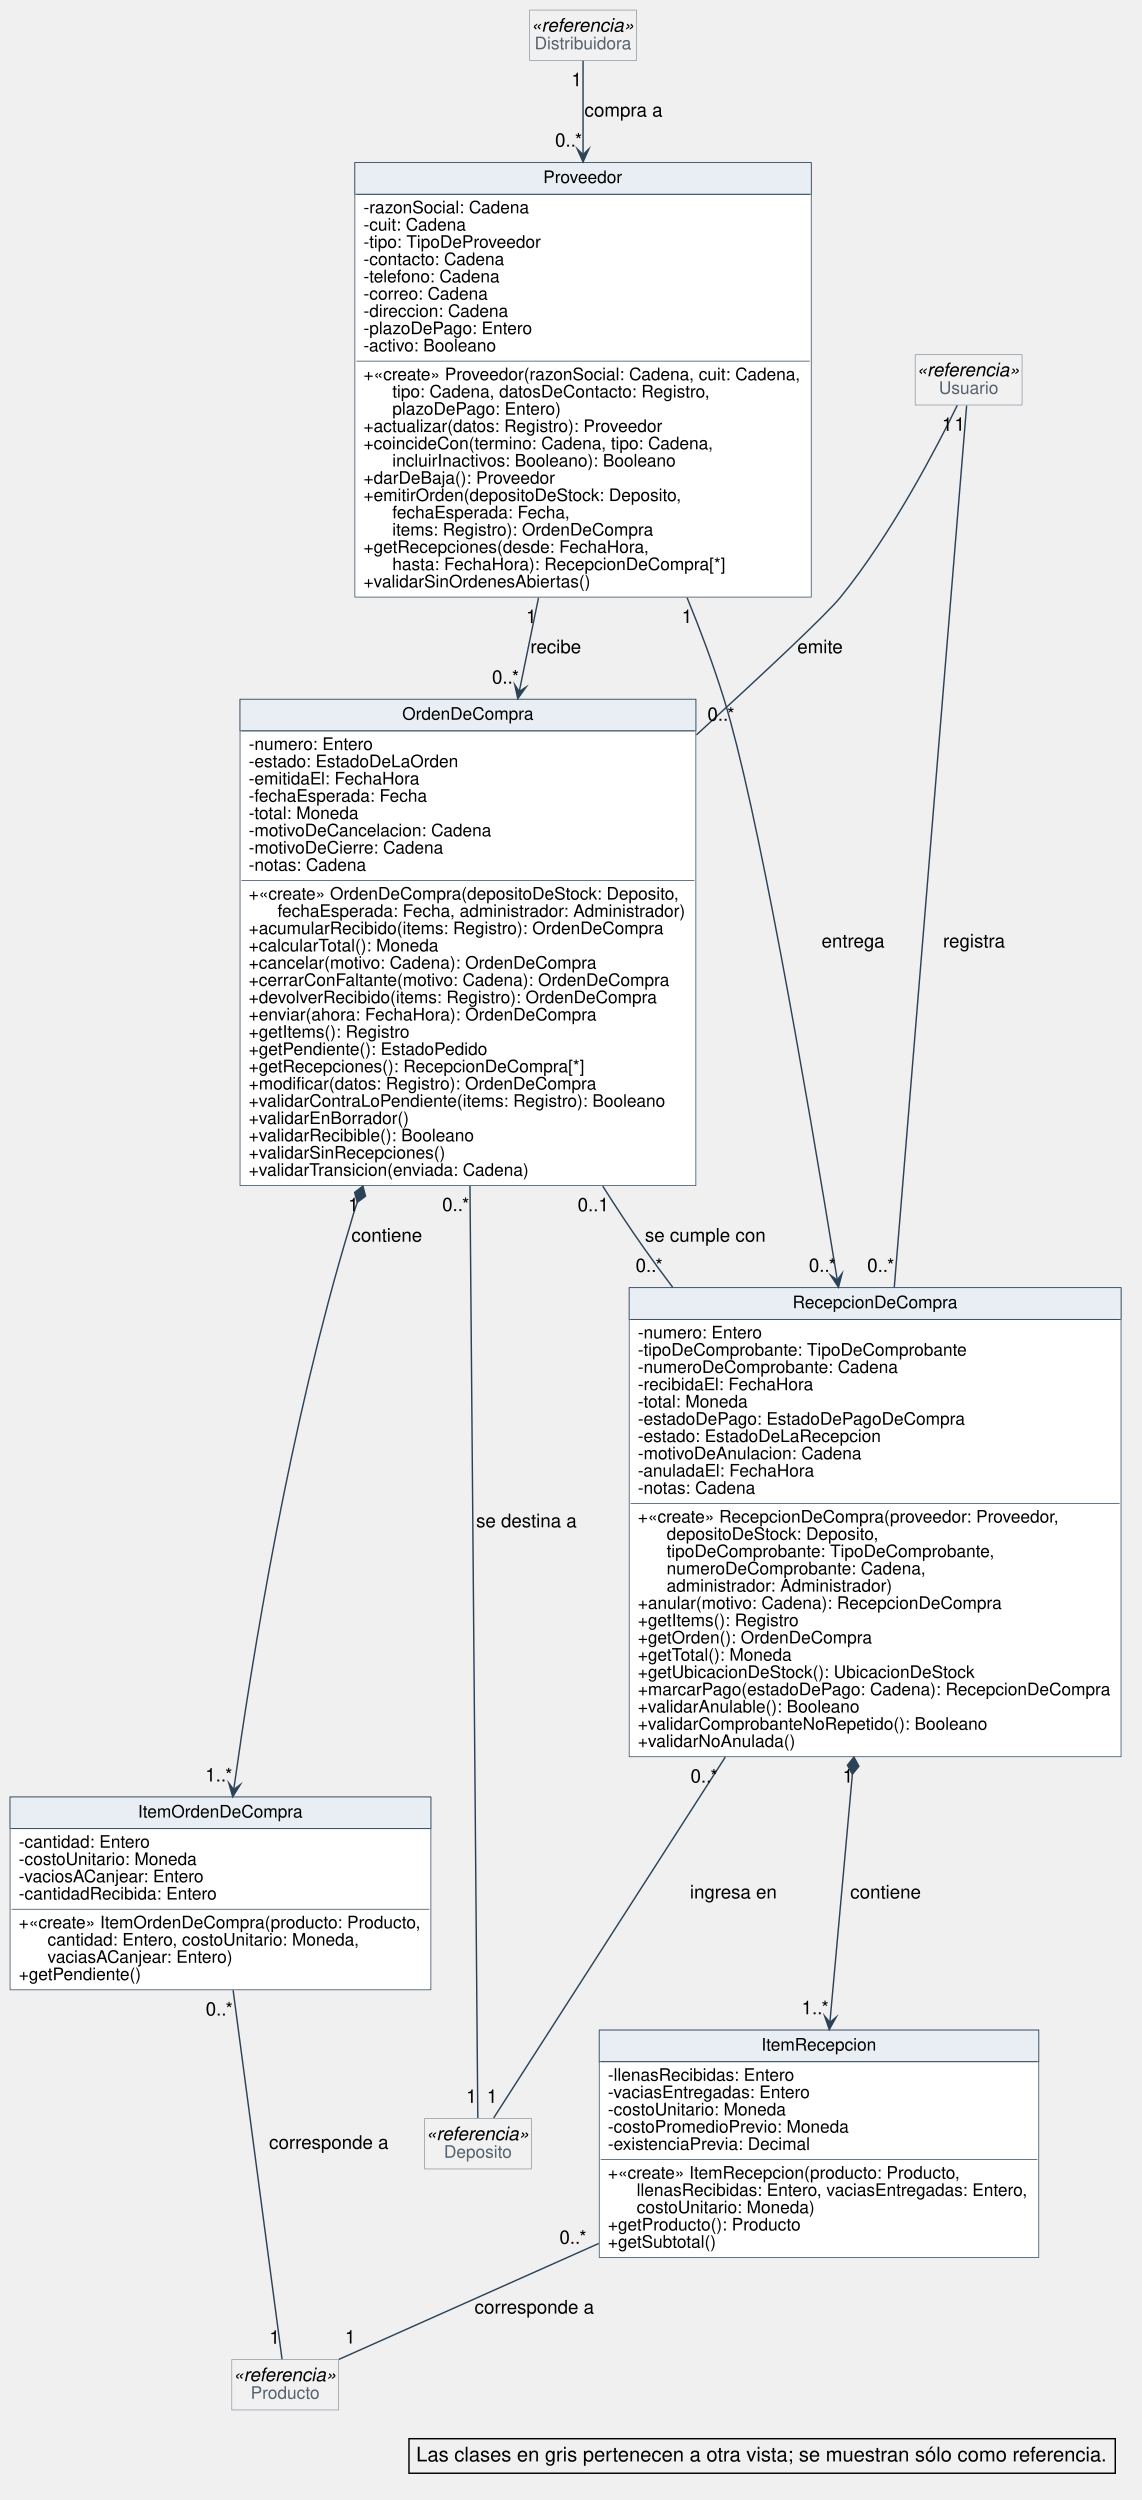
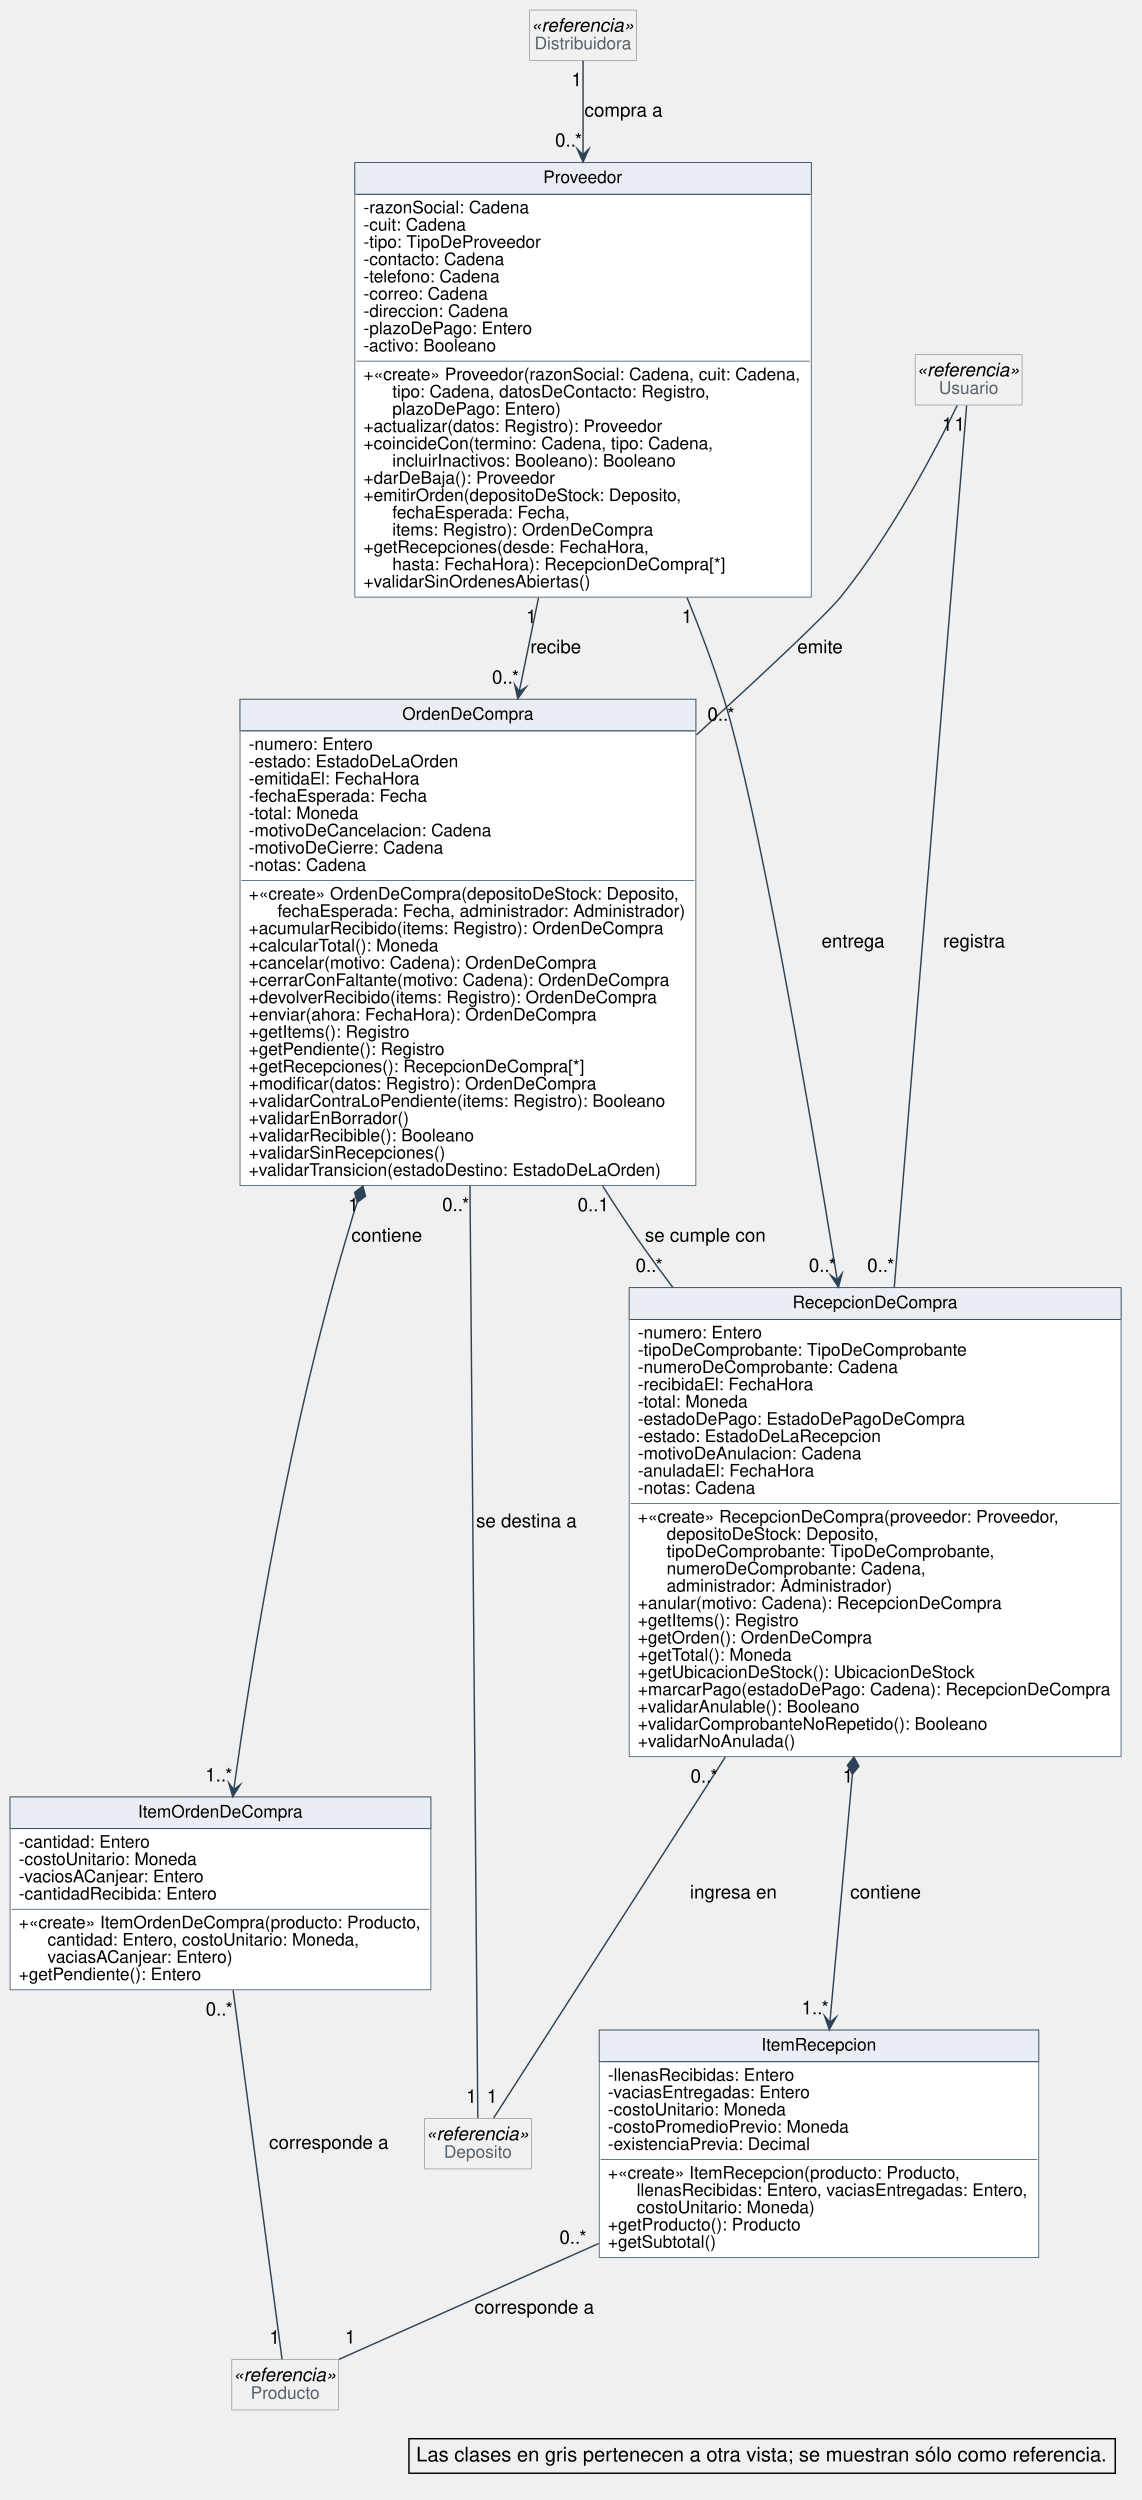
<svg xmlns="http://www.w3.org/2000/svg" version="1.1" data-diagram-type="CLASS" style="width:1240px;height:2715px;background:#FFFFFF;" width="1240.625px" height="2715.625px" viewBox="0 0 1240 2715" zoomAndPan="magnify" preserveAspectRatio="none" contentStyleType="text/css">
  <defs />
  <g font-family="sans-serif" lengthAdjust="spacing">
    <g class="entity" data-qualified-name="Proveedor" id="ent0001" data-source-line="59">
      <rect x="385.391" y="176.563" width="495.602" height="471.875" fill="#FFF" style="stroke:#2C4257;stroke-width:0.781;" />
      <rect x="385.391" y="176.563" width="495.602" height="34.375" fill="#E8EEF3" style="stroke:#2C4257;stroke-width:0.781;" />
      <text x="589.938" y="198.813" fill="#000" font-size="18.75" textLength="86.508" font-family="Helvetica">Proveedor</text>
      <line x1="386.953" y1="210.938" x2="879.431" y2="210.938" style="stroke:#2C4257;stroke-width:0.781;" />
      <text x="394.766" y="231.625" fill="#000" font-size="18.75" textLength="180.313" font-family="Helvetica">-razonSocial: Cadena</text>
      <text x="394.766" y="250.375" fill="#000" font-size="18.75" textLength="111.52" font-family="Helvetica">-cuit: Cadena</text>
      <text x="394.766" y="269.125" fill="#000" font-size="18.75" textLength="193.845" font-family="Helvetica">-tipo: TipoDeProveedor</text>
      <text x="394.766" y="287.875" fill="#000" font-size="18.75" textLength="153.223" font-family="Helvetica">-contacto: Cadena</text>
      <text x="394.766" y="306.625" fill="#000" font-size="18.75" textLength="149.066" font-family="Helvetica">-telefono: Cadena</text>
      <text x="394.766" y="325.375" fill="#000" font-size="18.75" textLength="135.489" font-family="Helvetica">-correo: Cadena</text>
      <text x="394.766" y="344.125" fill="#000" font-size="18.75" textLength="157.379" font-family="Helvetica">-direccion: Cadena</text>
      <text x="394.766" y="362.875" fill="#000" font-size="18.75" textLength="184.488" font-family="Helvetica">-plazoDePago: Entero</text>
      <text x="394.766" y="381.625" fill="#000" font-size="18.75" textLength="144.882" font-family="Helvetica">-activo: Booleano</text>
      <line x1="386.953" y1="392.188" x2="879.431" y2="392.188" style="stroke:#2C4257;stroke-width:0.781;" />
      <text x="394.766" y="412.875" fill="#000" font-size="18.75" textLength="476.852" font-family="Helvetica">+«create» Proveedor(razonSocial: Cadena, cuit: Cadena,</text>
      <text x="426.022" y="431.625" fill="#000" font-size="18.75" textLength="347.076" font-family="Helvetica">tipo: Cadena, datosDeContacto: Registro,</text>
      <text x="426.022" y="450.375" fill="#000" font-size="18.75" textLength="184.488" font-family="Helvetica">plazoDePago: Entero)</text>
      <text x="394.766" y="469.125" fill="#000" font-size="18.75" textLength="326.715" font-family="Helvetica">+actualizar(datos: Registro): Proveedor</text>
      <text x="394.766" y="487.875" fill="#000" font-size="18.75" textLength="380.96" font-family="Helvetica">+coincideCon(termino: Cadena, tipo: Cadena,</text>
      <text x="426.022" y="506.625" fill="#000" font-size="18.75" textLength="308.524" font-family="Helvetica">incluirInactivos: Booleano): Booleano</text>
      <text x="394.766" y="525.375" fill="#000" font-size="18.75" textLength="208.96" font-family="Helvetica">+darDeBaja(): Proveedor</text>
      <text x="394.766" y="544.125" fill="#000" font-size="18.75" textLength="346.518" font-family="Helvetica">+emitirOrden(depositoDeStock: Deposito,</text>
      <text x="426.022" y="562.875" fill="#000" font-size="18.75" textLength="193.872" font-family="Helvetica">fechaEsperada: Fecha,</text>
      <text x="426.022" y="581.625" fill="#000" font-size="18.75" textLength="284.464" font-family="Helvetica">items: Registro): OrdenDeCompra</text>
      <text x="394.766" y="600.375" fill="#000" font-size="18.75" textLength="311.124" font-family="Helvetica">+getRecepciones(desde: FechaHora,</text>
      <text x="426.022" y="619.125" fill="#000" font-size="18.75" textLength="362.668" font-family="Helvetica">hasta: FechaHora): RecepcionDeCompra[*]</text>
      <text x="394.766" y="637.875" fill="#000" font-size="18.75" textLength="246.469" font-family="Helvetica">+validarSinOrdenesAbiertas()</text>
    </g>
    <g class="entity" data-qualified-name="OrdenDeCompra" id="ent0002" data-source-line="77">
      <rect x="260.688" y="759.375" width="495.007" height="528.125" fill="#FFF" style="stroke:#2C4257;stroke-width:0.781;" />
      <rect x="260.688" y="759.375" width="495.007" height="34.375" fill="#E8EEF3" style="stroke:#2C4257;stroke-width:0.781;" />
      <text x="436.807" y="781.625" fill="#000" font-size="18.75" textLength="142.767" font-family="Helvetica">OrdenDeCompra</text>
      <line x1="262.25" y1="793.75" x2="754.132" y2="793.75" style="stroke:#2C4257;stroke-width:0.781;" />
      <text x="270.063" y="814.438" fill="#000" font-size="18.75" textLength="135.48" font-family="Helvetica">-numero: Entero</text>
      <text x="270.063" y="833.188" fill="#000" font-size="18.75" textLength="228.268" font-family="Helvetica">-estado: EstadoDeLaOrden</text>
      <text x="270.063" y="851.938" fill="#000" font-size="18.75" textLength="186.53" font-family="Helvetica">-emitidaEl: FechaHora</text>
      <text x="270.063" y="870.688" fill="#000" font-size="18.75" textLength="194.907" font-family="Helvetica">-fechaEsperada: Fecha</text>
      <text x="270.063" y="889.438" fill="#000" font-size="18.75" textLength="119.861" font-family="Helvetica">-total: Moneda</text>
      <text x="270.063" y="908.188" fill="#000" font-size="18.75" textLength="264.725" font-family="Helvetica">-motivoDeCancelacion: Cadena</text>
      <text x="270.063" y="926.938" fill="#000" font-size="18.75" textLength="212.585" font-family="Helvetica">-motivoDeCierre: Cadena</text>
      <text x="270.063" y="945.688" fill="#000" font-size="18.75" textLength="128.21" font-family="Helvetica">-notas: Cadena</text>
      <line x1="262.25" y1="956.25" x2="754.132" y2="956.25" style="stroke:#2C4257;stroke-width:0.781;" />
      <text x="270.063" y="976.938" fill="#000" font-size="18.75" textLength="469.519" font-family="Helvetica">+«create» OrdenDeCompra(depositoDeStock: Deposito,</text>
      <text x="301.319" y="995.688" fill="#000" font-size="18.75" textLength="445.001" font-family="Helvetica">fechaEsperada: Fecha, administrador: Administrador)</text>
      <text x="270.063" y="1014.438" fill="#000" font-size="18.75" textLength="451.73" font-family="Helvetica">+acumularRecibido(items: Registro): OrdenDeCompra</text>
      <text x="270.063" y="1033.188" fill="#000" font-size="18.75" textLength="207.907" font-family="Helvetica">+calcularTotal(): Moneda</text>
      <text x="270.063" y="1051.938" fill="#000" font-size="18.75" textLength="378.818" font-family="Helvetica">+cancelar(motivo: Cadena): OrdenDeCompra</text>
      <text x="270.063" y="1070.688" fill="#000" font-size="18.75" textLength="459.055" font-family="Helvetica">+cerrarConFaltante(motivo: Cadena): OrdenDeCompra</text>
      <text x="270.063" y="1089.438" fill="#000" font-size="18.75" textLength="445.486" font-family="Helvetica">+devolverRecibido(items: Registro): OrdenDeCompra</text>
      <text x="270.063" y="1108.188" fill="#000" font-size="18.75" textLength="378.818" font-family="Helvetica">+enviar(ahora: FechaHora): OrdenDeCompra</text>
      <text x="270.063" y="1126.938" fill="#000" font-size="18.75" textLength="175.58" font-family="Helvetica">+getItems(): Registro</text>
-       <text x="270.063" y="1145.688" fill="#000" font-size="18.75" textLength="261.127" font-family="Helvetica">+getPendiente(): EstadoPedido</text>
+       <text x="270.063" y="1145.688" fill="#000" font-size="18.75" textLength="214.188" font-family="Helvetica">+getPendiente(): Registro</text>
      <text x="270.063" y="1164.438" fill="#000" font-size="18.75" textLength="365.286" font-family="Helvetica">+getRecepciones(): RecepcionDeCompra[*]</text>
      <text x="270.063" y="1183.188" fill="#000" font-size="18.75" textLength="378.79" font-family="Helvetica">+modificar(datos: Registro): OrdenDeCompra</text>
      <text x="270.063" y="1201.938" fill="#000" font-size="18.75" textLength="454.944" font-family="Helvetica">+validarContraLoPendiente(items: Registro): Booleano</text>
      <text x="270.063" y="1220.688" fill="#000" font-size="18.75" textLength="174.554" font-family="Helvetica">+validarEnBorrador()</text>
      <text x="270.063" y="1239.438" fill="#000" font-size="18.75" textLength="245.453" font-family="Helvetica">+validarRecibible(): Booleano</text>
      <text x="270.063" y="1258.188" fill="#000" font-size="18.75" textLength="214.169" font-family="Helvetica">+validarSinRecepciones()</text>
-       <text x="270.063" y="1276.938" fill="#000" font-size="18.75" textLength="306.94" font-family="Helvetica">+validarTransicion(enviada: Cadena)</text>
+       <text x="270.063" y="1276.938" fill="#000" font-size="18.75" textLength="450.76" font-family="Helvetica">+validarTransicion(estadoDestino: EstadoDeLaOrden)</text>
    </g>
    <g class="entity" data-qualified-name="ItemOrdenDeCompra" id="ent0003" data-source-line="103">
      <rect x="10.938" y="1951.563" width="456.995" height="209.375" fill="#FFF" style="stroke:#2C4257;stroke-width:0.781;" />
      <rect x="10.938" y="1951.563" width="456.995" height="34.375" fill="#E8EEF3" style="stroke:#2C4257;stroke-width:0.781;" />
      <text x="149.818" y="1973.813" fill="#000" font-size="18.75" textLength="179.233" font-family="Helvetica">ItemOrdenDeCompra</text>
      <line x1="12.5" y1="1985.938" x2="466.37" y2="1985.938" style="stroke:#2C4257;stroke-width:0.781;" />
      <text x="20.313" y="2006.625" fill="#000" font-size="18.75" textLength="142.795" font-family="Helvetica">-cantidad: Entero</text>
      <text x="20.313" y="2025.375" fill="#000" font-size="18.75" textLength="193.845" font-family="Helvetica">-costoUnitario: Moneda</text>
      <text x="20.313" y="2044.125" fill="#000" font-size="18.75" textLength="203.22" font-family="Helvetica">-vaciosACanjear: Entero</text>
      <text x="20.313" y="2062.875" fill="#000" font-size="18.75" textLength="215.753" font-family="Helvetica">-cantidadRecibida: Entero</text>
      <line x1="12.5" y1="2073.438" x2="466.37" y2="2073.438" style="stroke:#2C4257;stroke-width:0.781;" />
      <text x="20.313" y="2094.125" fill="#000" font-size="18.75" textLength="438.245" font-family="Helvetica">+«create» ItemOrdenDeCompra(producto: Producto,</text>
      <text x="51.569" y="2112.875" fill="#000" font-size="18.75" textLength="339.78" font-family="Helvetica">cantidad: Entero, costoUnitario: Moneda,</text>
      <text x="51.569" y="2131.625" fill="#000" font-size="18.75" textLength="203.22" font-family="Helvetica">vaciasACanjear: Entero)</text>
-       <text x="20.313" y="2150.375" fill="#000" font-size="18.75" textLength="133.951" font-family="Helvetica">+getPendiente()</text>
+       <text x="20.313" y="2150.375" fill="#000" font-size="18.75" textLength="199.612" font-family="Helvetica">+getPendiente(): Entero</text>
    </g>
    <g class="entity" data-qualified-name="RecepcionDeCompra" id="ent0004" data-source-line="111">
      <rect x="683.297" y="1398.438" width="534.137" height="509.375" fill="#FFF" style="stroke:#2C4257;stroke-width:0.781;" />
      <rect x="683.297" y="1398.438" width="534.137" height="34.375" fill="#E8EEF3" style="stroke:#2C4257;stroke-width:0.781;" />
      <text x="860.74" y="1420.688" fill="#000" font-size="18.75" textLength="179.251" font-family="Helvetica">RecepcionDeCompra</text>
      <line x1="684.859" y1="1432.813" x2="1215.871" y2="1432.813" style="stroke:#2C4257;stroke-width:0.781;" />
      <text x="692.672" y="1453.5" fill="#000" font-size="18.75" textLength="135.48" font-family="Helvetica">-numero: Entero</text>
      <text x="692.672" y="1472.25" fill="#000" font-size="18.75" textLength="358.521" font-family="Helvetica">-tipoDeComprobante: TipoDeComprobante</text>
      <text x="692.672" y="1491" fill="#000" font-size="18.75" textLength="283.493" font-family="Helvetica">-numeroDeComprobante: Cadena</text>
      <text x="692.672" y="1509.75" fill="#000" font-size="18.75" textLength="191.748" font-family="Helvetica">-recibidaEl: FechaHora</text>
      <text x="692.672" y="1528.5" fill="#000" font-size="18.75" textLength="119.861" font-family="Helvetica">-total: Moneda</text>
      <text x="692.672" y="1547.25" fill="#000" font-size="18.75" textLength="357.504" font-family="Helvetica">-estadoDePago: EstadoDePagoDeCompra</text>
      <text x="692.672" y="1566" fill="#000" font-size="18.75" textLength="264.752" font-family="Helvetica">-estado: EstadoDeLaRecepcion</text>
      <text x="692.672" y="1584.75" fill="#000" font-size="18.75" textLength="243.887" font-family="Helvetica">-motivoDeAnulacion: Cadena</text>
      <text x="692.672" y="1603.5" fill="#000" font-size="18.75" textLength="192.819" font-family="Helvetica">-anuladaEl: FechaHora</text>
      <text x="692.672" y="1622.25" fill="#000" font-size="18.75" textLength="128.21" font-family="Helvetica">-notas: Cadena</text>
      <line x1="684.859" y1="1632.813" x2="1215.871" y2="1632.813" style="stroke:#2C4257;stroke-width:0.781;" />
      <text x="692.672" y="1653.5" fill="#000" font-size="18.75" textLength="461.188" font-family="Helvetica">+«create» RecepcionDeCompra(proveedor: Proveedor,</text>
      <text x="723.928" y="1672.25" fill="#000" font-size="18.75" textLength="231.381" font-family="Helvetica">depositoDeStock: Deposito,</text>
      <text x="723.928" y="1691" fill="#000" font-size="18.75" textLength="357.486" font-family="Helvetica">tipoDeComprobante: TipoDeComprobante,</text>
      <text x="723.928" y="1709.75" fill="#000" font-size="18.75" textLength="282.458" font-family="Helvetica">numeroDeComprobante: Cadena,</text>
      <text x="723.928" y="1728.5" fill="#000" font-size="18.75" textLength="245.92" font-family="Helvetica">administrador: Administrador)</text>
      <text x="692.672" y="1747.25" fill="#000" font-size="18.75" textLength="396.552" font-family="Helvetica">+anular(motivo: Cadena): RecepcionDeCompra</text>
      <text x="692.672" y="1766" fill="#000" font-size="18.75" textLength="175.58" font-family="Helvetica">+getItems(): Registro</text>
      <text x="692.672" y="1784.75" fill="#000" font-size="18.75" textLength="254.8" font-family="Helvetica">+getOrden(): OrdenDeCompra</text>
      <text x="692.672" y="1803.5" fill="#000" font-size="18.75" textLength="169.363" font-family="Helvetica">+getTotal(): Moneda</text>
      <text x="692.672" y="1822.25" fill="#000" font-size="18.75" textLength="366.312" font-family="Helvetica">+getUbicacionDeStock(): UbicacionDeStock</text>
      <text x="692.672" y="1841" fill="#000" font-size="18.75" textLength="515.387" font-family="Helvetica">+marcarPago(estadoDePago: Cadena): RecepcionDeCompra</text>
      <text x="692.672" y="1859.75" fill="#000" font-size="18.75" textLength="241.306" font-family="Helvetica">+validarAnulable(): Booleano</text>
      <text x="692.672" y="1878.5" fill="#000" font-size="18.75" textLength="380.96" font-family="Helvetica">+validarComprobanteNoRepetido(): Booleano</text>
      <text x="692.672" y="1897.25" fill="#000" font-size="18.75" textLength="171.451" font-family="Helvetica">+validarNoAnulada()</text>
    </g>
    <g class="entity" data-qualified-name="ItemRecepcion" id="ent0005" data-source-line="133">
      <rect x="650.766" y="2204.688" width="477.328" height="246.875" fill="#FFF" style="stroke:#2C4257;stroke-width:0.781;" />
      <rect x="650.766" y="2204.688" width="477.328" height="34.375" fill="#E8EEF3" style="stroke:#2C4257;stroke-width:0.781;" />
      <text x="826.899" y="2226.938" fill="#000" font-size="18.75" textLength="125.061" font-family="Helvetica">ItemRecepcion</text>
      <line x1="652.328" y1="2239.063" x2="1126.532" y2="2239.063" style="stroke:#2C4257;stroke-width:0.781;" />
      <text x="660.141" y="2259.75" fill="#000" font-size="18.75" textLength="203.229" font-family="Helvetica">-llenasRecibidas: Entero</text>
      <text x="660.141" y="2278.5" fill="#000" font-size="18.75" textLength="220.953" font-family="Helvetica">-vaciasEntregadas: Entero</text>
      <text x="660.141" y="2297.25" fill="#000" font-size="18.75" textLength="193.845" font-family="Helvetica">-costoUnitario: Moneda</text>
      <text x="660.141" y="2316" fill="#000" font-size="18.75" textLength="262.628" font-family="Helvetica">-costoPromedioPrevio: Moneda</text>
      <text x="660.141" y="2334.75" fill="#000" font-size="18.75" textLength="220.908" font-family="Helvetica">-existenciaPrevia: Decimal</text>
      <line x1="652.328" y1="2345.313" x2="1126.532" y2="2345.313" style="stroke:#2C4257;stroke-width:0.781;" />
      <text x="660.141" y="2366" fill="#000" font-size="18.75" textLength="384.073" font-family="Helvetica">+«create» ItemRecepcion(producto: Producto,</text>
      <text x="691.397" y="2384.75" fill="#000" font-size="18.75" textLength="427.322" font-family="Helvetica">llenasRecibidas: Entero, vaciasEntregadas: Entero,</text>
      <text x="691.397" y="2403.5" fill="#000" font-size="18.75" textLength="193.845" font-family="Helvetica">costoUnitario: Moneda)</text>
      <text x="660.141" y="2422.25" fill="#000" font-size="18.75" textLength="210.013" font-family="Helvetica">+getProducto(): Producto</text>
      <text x="660.141" y="2441" fill="#000" font-size="18.75" textLength="118.304" font-family="Helvetica">+getSubtotal()</text>
    </g>
    <g class="entity" data-qualified-name="Deposito" id="ent0006" data-source-line="143">
      <rect x="461.094" y="2300.781" width="116.044" height="54.688" fill="#F1F1F1" style="stroke:#8A97A3;stroke-width:0.781;" />
      <text x="462.656" y="2324.235" fill="#000" font-size="20.313" textLength="112.919" font-style="italic" font-family="Helvetica">«referencia»</text>
      <text x="482.115" y="2343.344" fill="#55616C" font-size="18.75" textLength="74.002" font-family="Helvetica">Deposito</text>
    </g>
    <g class="entity" data-qualified-name="Producto" id="ent0007" data-source-line="144">
      <rect x="251.719" y="2562.5" width="116.044" height="54.688" fill="#F1F1F1" style="stroke:#8A97A3;stroke-width:0.781;" />
      <text x="253.281" y="2585.954" fill="#000" font-size="20.313" textLength="112.919" font-style="italic" font-family="Helvetica">«referencia»</text>
      <text x="272.218" y="2605.063" fill="#55616C" font-size="18.75" textLength="75.046" font-family="Helvetica">Producto</text>
    </g>
    <g class="entity" data-qualified-name="Usuario" id="ent0008" data-source-line="145">
      <rect x="993.906" y="385.156" width="116.044" height="54.688" fill="#F1F1F1" style="stroke:#8A97A3;stroke-width:0.781;" />
      <text x="995.469" y="408.61" fill="#000" font-size="20.313" textLength="112.919" font-style="italic" font-family="Helvetica">«referencia»</text>
      <text x="1019.624" y="427.719" fill="#55616C" font-size="18.75" textLength="64.609" font-family="Helvetica">Usuario</text>
    </g>
    <g class="entity" data-qualified-name="Distribuidora" id="ent0009" data-source-line="146">
      <rect x="575.156" y="10.938" width="116.044" height="54.688" fill="#F1F1F1" style="stroke:#8A97A3;stroke-width:0.781;" />
      <text x="576.719" y="34.391" fill="#000" font-size="20.313" textLength="112.919" font-style="italic" font-family="Helvetica">«referencia»</text>
      <text x="580.554" y="53.5" fill="#55616C" font-size="18.75" textLength="105.249" font-family="Helvetica">Distribuidora</text>
    </g>
    <g class="link" data-entity-1="ent0009" data-entity-2="ent0001" id="lnk10" data-source-line="148" data-link-type="dependency">
      <path d="M633.188,65.938 C633.188,90.938 633.188,123.531 633.188,168.047" style="stroke:#2C4257;stroke-width:1.563;" fill="none" id="Distribuidora-to-Proveedor" codeLine="148" />
      <polygon points="633.188,175.859,639.438,161.797,633.188,168.047,626.938,161.797,633.188,175.859" fill="#2C4257" style="stroke:#2C4257;stroke-width:1.563;stroke-linejoin:miter;stroke-miterlimit:10;" />
      <text x="634.75" y="126.579" fill="#000" font-size="20.313" textLength="84.672" font-family="Helvetica">compra a</text>
      <text x="620.567" y="93.631" fill="#000" font-size="20.313" font-family="Helvetica">1</text>
      <text x="602.8" y="159.234" fill="#000" font-size="20.313" textLength="30.489" font-family="Helvetica">0..*</text>
    </g>
    <g class="link" data-entity-1="ent0001" data-entity-2="ent0002" id="lnk11" data-source-line="149" data-link-type="dependency">
      <path d="M584.859,649.063 C577.469,684.969 571.386,714.582 563.886,751.051" style="stroke:#2C4257;stroke-width:1.563;" fill="none" id="Proveedor-to-OrdenDeCompra" codeLine="149" />
      <polygon points="562.313,758.703,571.267,746.188,563.886,751.051,559.023,743.67,562.313,758.703" fill="#2C4257" style="stroke:#2C4257;stroke-width:1.563;stroke-linejoin:miter;stroke-miterlimit:10;" />
      <text x="576" y="709.391" fill="#000" font-size="20.313" textLength="55.324" font-family="Helvetica">recibe</text>
      <text x="571.325" y="676.654" fill="#000" font-size="20.313" font-family="Helvetica">1</text>
      <text x="534.299" y="742.435" fill="#000" font-size="20.313" textLength="30.489" font-family="Helvetica">0..*</text>
    </g>
    <g class="link" data-entity-1="ent0002" data-entity-2="ent0006" id="lnk12" data-source-line="150" data-link-type="association">
      <path d="M510.391,1288 C513.203,1622.953 517.844,2173.641 518.906,2300.109" style="stroke:#2C4257;stroke-width:1.563;" fill="none" id="OrdenDeCompra-Deposito" codeLine="150" />
      <text x="517.016" y="1658.61" fill="#000" font-size="20.313" textLength="109.537" font-family="Helvetica">se destina a</text>
      <text x="480.187" y="1315.231" fill="#000" font-size="20.313" textLength="30.489" font-family="Helvetica">0..*</text>
      <text x="506.285" y="2283.748" fill="#000" font-size="20.313" font-family="Helvetica">1</text>
    </g>
    <g class="link" data-entity-1="ent0002" data-entity-2="ent0003" id="lnk13" data-source-line="151" data-link-type="composition">
      <path d="M387.979,1305.823 C382.947,1320.323 384.359,1317.047 380.063,1331.25 C314.594,1547.375 273.627,1801.637 253.83,1943.512" style="stroke:#2C4257;stroke-width:1.563;" fill="none" id="OrdenDeCompra-ItemOrdenDeCompra" codeLine="151" />
      <polygon points="394.125,1288.109,385.147,1294.918,387.979,1305.823,396.956,1299.015,394.125,1288.109" fill="#2C4257" style="stroke:#2C4257;stroke-width:1.563;stroke-linejoin:miter;stroke-miterlimit:10;" />
      <polygon points="252.75,1951.25,260.883,1938.186,253.83,1943.512,248.503,1936.459,252.75,1951.25" fill="#2C4257" style="stroke:#2C4257;stroke-width:1.563;stroke-linejoin:miter;stroke-miterlimit:10;" />
      <text x="381.625" y="1348.454" fill="#000" font-size="20.313" textLength="76.797" font-family="Helvetica">contiene</text>
      <text x="378.152" y="1315.345" fill="#000" font-size="20.313" font-family="Helvetica">1</text>
      <text x="222.946" y="1934.703" fill="#000" font-size="20.313" textLength="30.489" font-family="Helvetica">1..*</text>
    </g>
    <g class="link" data-entity-1="ent0003" data-entity-2="ent0007" id="lnk14" data-source-line="152" data-link-type="association">
      <path d="M253.156,2161.344 C269.781,2286.781 296.75,2490.234 306.281,2562.109" style="stroke:#2C4257;stroke-width:1.563;" fill="none" id="ItemOrdenDeCompra-Producto" codeLine="152" />
      <text x="292.188" y="2333.61" fill="#000" font-size="20.313" textLength="129.859" font-family="Helvetica">corresponde a</text>
      <text x="223.394" y="2188.87" fill="#000" font-size="20.313" textLength="30.489" font-family="Helvetica">0..*</text>
      <text x="292.555" y="2545.36" fill="#000" font-size="20.313" font-family="Helvetica">1</text>
    </g>
    <g class="link" data-entity-1="ent0008" data-entity-2="ent0002" id="lnk15" data-source-line="153" data-link-type="association">
      <path d="M1039.563,440.25 C1017.609,485.312 968.844,579.297 912.875,648.438 C897.641,667.25 831.156,729.594 756.344,798.094" style="stroke:#2C4257;stroke-width:1.563;" fill="none" id="Usuario-OrdenDeCompra" codeLine="153" />
      <text x="865.844" y="709.391" fill="#000" font-size="20.313" textLength="49.67" font-family="Helvetica">emite</text>
      <text x="1022.998" y="467.974" fill="#000" font-size="20.313" font-family="Helvetica">1</text>
      <text x="768.279" y="782.751" fill="#000" font-size="20.313" textLength="30.489" font-family="Helvetica">0..*</text>
    </g>
    <g class="link" data-entity-1="ent0001" data-entity-2="ent0004" id="lnk16" data-source-line="154" data-link-type="dependency">
      <path d="M746.141,649.016 C761.078,685.438 775.078,723.031 786.313,759.375 C822.281,875.797 873.449,1169.773 909.308,1390.195" style="stroke:#2C4257;stroke-width:1.563;" fill="none" id="Proveedor-to-RecepcionDeCompra" codeLine="154" />
      <polygon points="910.563,1397.906,914.473,1383.023,909.308,1390.195,902.136,1385.03,910.563,1397.906" fill="#2C4257" style="stroke:#2C4257;stroke-width:1.563;stroke-linejoin:miter;stroke-miterlimit:10;" />
      <text x="892.219" y="1028.922" fill="#000" font-size="20.313" textLength="68.892" font-family="Helvetica">entrega</text>
      <text x="740.418" y="676.605" fill="#000" font-size="20.313" font-family="Helvetica">1</text>
      <text x="878.417" y="1381.21" fill="#000" font-size="20.313" textLength="30.489" font-family="Helvetica">0..*</text>
    </g>
    <g class="link" data-entity-1="ent0002" data-entity-2="ent0004" id="lnk17" data-source-line="155" data-link-type="association">
      <path d="M654.609,1288.188 C669.031,1311.016 683.859,1333.469 698.813,1354.688 C708.922,1369.047 719.578,1383.547 730.563,1398.031" style="stroke:#2C4257;stroke-width:1.563;" fill="none" id="OrdenDeCompra-RecepcionDeCompra" codeLine="155" />
      <text x="700.375" y="1348.454" fill="#000" font-size="20.313" textLength="130.97" font-family="Helvetica">se cumple con</text>
      <text x="627.304" y="1315.426" fill="#000" font-size="20.313" textLength="33.881" font-family="Helvetica">0..1</text>
      <text x="690.261" y="1381.341" fill="#000" font-size="20.313" textLength="30.489" font-family="Helvetica">0..*</text>
    </g>
    <g class="link" data-entity-1="ent0004" data-entity-2="ent0006" id="lnk18" data-source-line="156" data-link-type="association">
      <path d="M787.641,1908.219 C690.516,2059.531 578.125,2234.641 536.109,2300.094" style="stroke:#2C4257;stroke-width:1.563;" fill="none" id="RecepcionDeCompra-Deposito" codeLine="156" />
      <text x="749.234" y="2061.735" fill="#000" font-size="20.313" textLength="94.858" font-family="Helvetica">ingresa en</text>
      <text x="749.925" y="1935.879" fill="#000" font-size="20.313" textLength="30.489" font-family="Helvetica">0..*</text>
      <text x="528.756" y="2283.727" fill="#000" font-size="20.313" font-family="Helvetica">1</text>
    </g>
    <g class="link" data-entity-1="ent0004" data-entity-2="ent0005" id="lnk19" data-source-line="157" data-link-type="composition">
      <path d="M925.682,1926.892 C916.494,2028.205 908.736,2113.719 901.252,2196.313" style="stroke:#2C4257;stroke-width:1.563;" fill="none" id="RecepcionDeCompra-ItemRecepcion" codeLine="157" />
      <polygon points="927.375,1908.219,920.304,1916.991,925.682,1926.892,932.753,1918.12,927.375,1908.219" fill="#2C4257" style="stroke:#2C4257;stroke-width:1.563;stroke-linejoin:miter;stroke-miterlimit:10;" />
      <polygon points="900.547,2204.094,908.04,2190.653,901.252,2196.313,895.591,2189.525,900.547,2204.094" fill="#2C4257" style="stroke:#2C4257;stroke-width:1.563;stroke-linejoin:miter;stroke-miterlimit:10;" />
      <text x="923.297" y="2061.735" fill="#000" font-size="20.313" textLength="76.797" font-family="Helvetica">contiene</text>
      <text x="915.156" y="1935.879" fill="#000" font-size="20.313" font-family="Helvetica">1</text>
      <text x="870.563" y="2187.471" fill="#000" font-size="20.313" textLength="30.489" font-family="Helvetica">1..*</text>
    </g>
    <g class="link" data-entity-1="ent0005" data-entity-2="ent0007" id="lnk20" data-source-line="158" data-link-type="association">
      <path d="M650.313,2436.359 C546.766,2482.547 434.312,2532.719 368.031,2562.281" style="stroke:#2C4257;stroke-width:1.563;" fill="none" id="ItemRecepcion-Producto" codeLine="158" />
      <text x="515.359" y="2512.516" fill="#000" font-size="20.313" textLength="129.859" font-family="Helvetica">corresponde a</text>
      <text x="607.551" y="2436.745" fill="#000" font-size="20.313" textLength="30.489" font-family="Helvetica">0..*</text>
      <text x="374.65" y="2545.115" fill="#000" font-size="20.313" font-family="Helvetica">1</text>
    </g>
    <g class="link" data-entity-1="ent0008" data-entity-2="ent0004" id="lnk21" data-source-line="159" data-link-type="association">
      <path d="M1049.766,440.484 C1039.734,562.641 997.25,1080.281 971.187,1397.969" style="stroke:#2C4257;stroke-width:1.563;" fill="none" id="Usuario-RecepcionDeCompra" codeLine="159" />
      <text x="1024.109" y="1028.922" fill="#000" font-size="20.313" textLength="67.731" font-family="Helvetica">registra</text>
      <text x="1036.546" y="467.806" fill="#000" font-size="20.313" font-family="Helvetica">1</text>
      <text x="941.789" y="1381.275" fill="#000" font-size="20.313" textLength="30.489" font-family="Helvetica">0..*</text>
    </g>
    <g class="legend" data-source-line="161">
      <rect x="444.14" y="2648.438" width="767.044" height="37.5" fill="none" style="stroke:#000;stroke-width:1.563;" />
      <text x="451.952" y="2673.094" fill="#000" font-size="21.875" textLength="751.419" font-family="Helvetica">Las clases en gris pertenecen a otra vista; se muestran sólo como referencia.</text>
    </g>
  </g>
</svg>
